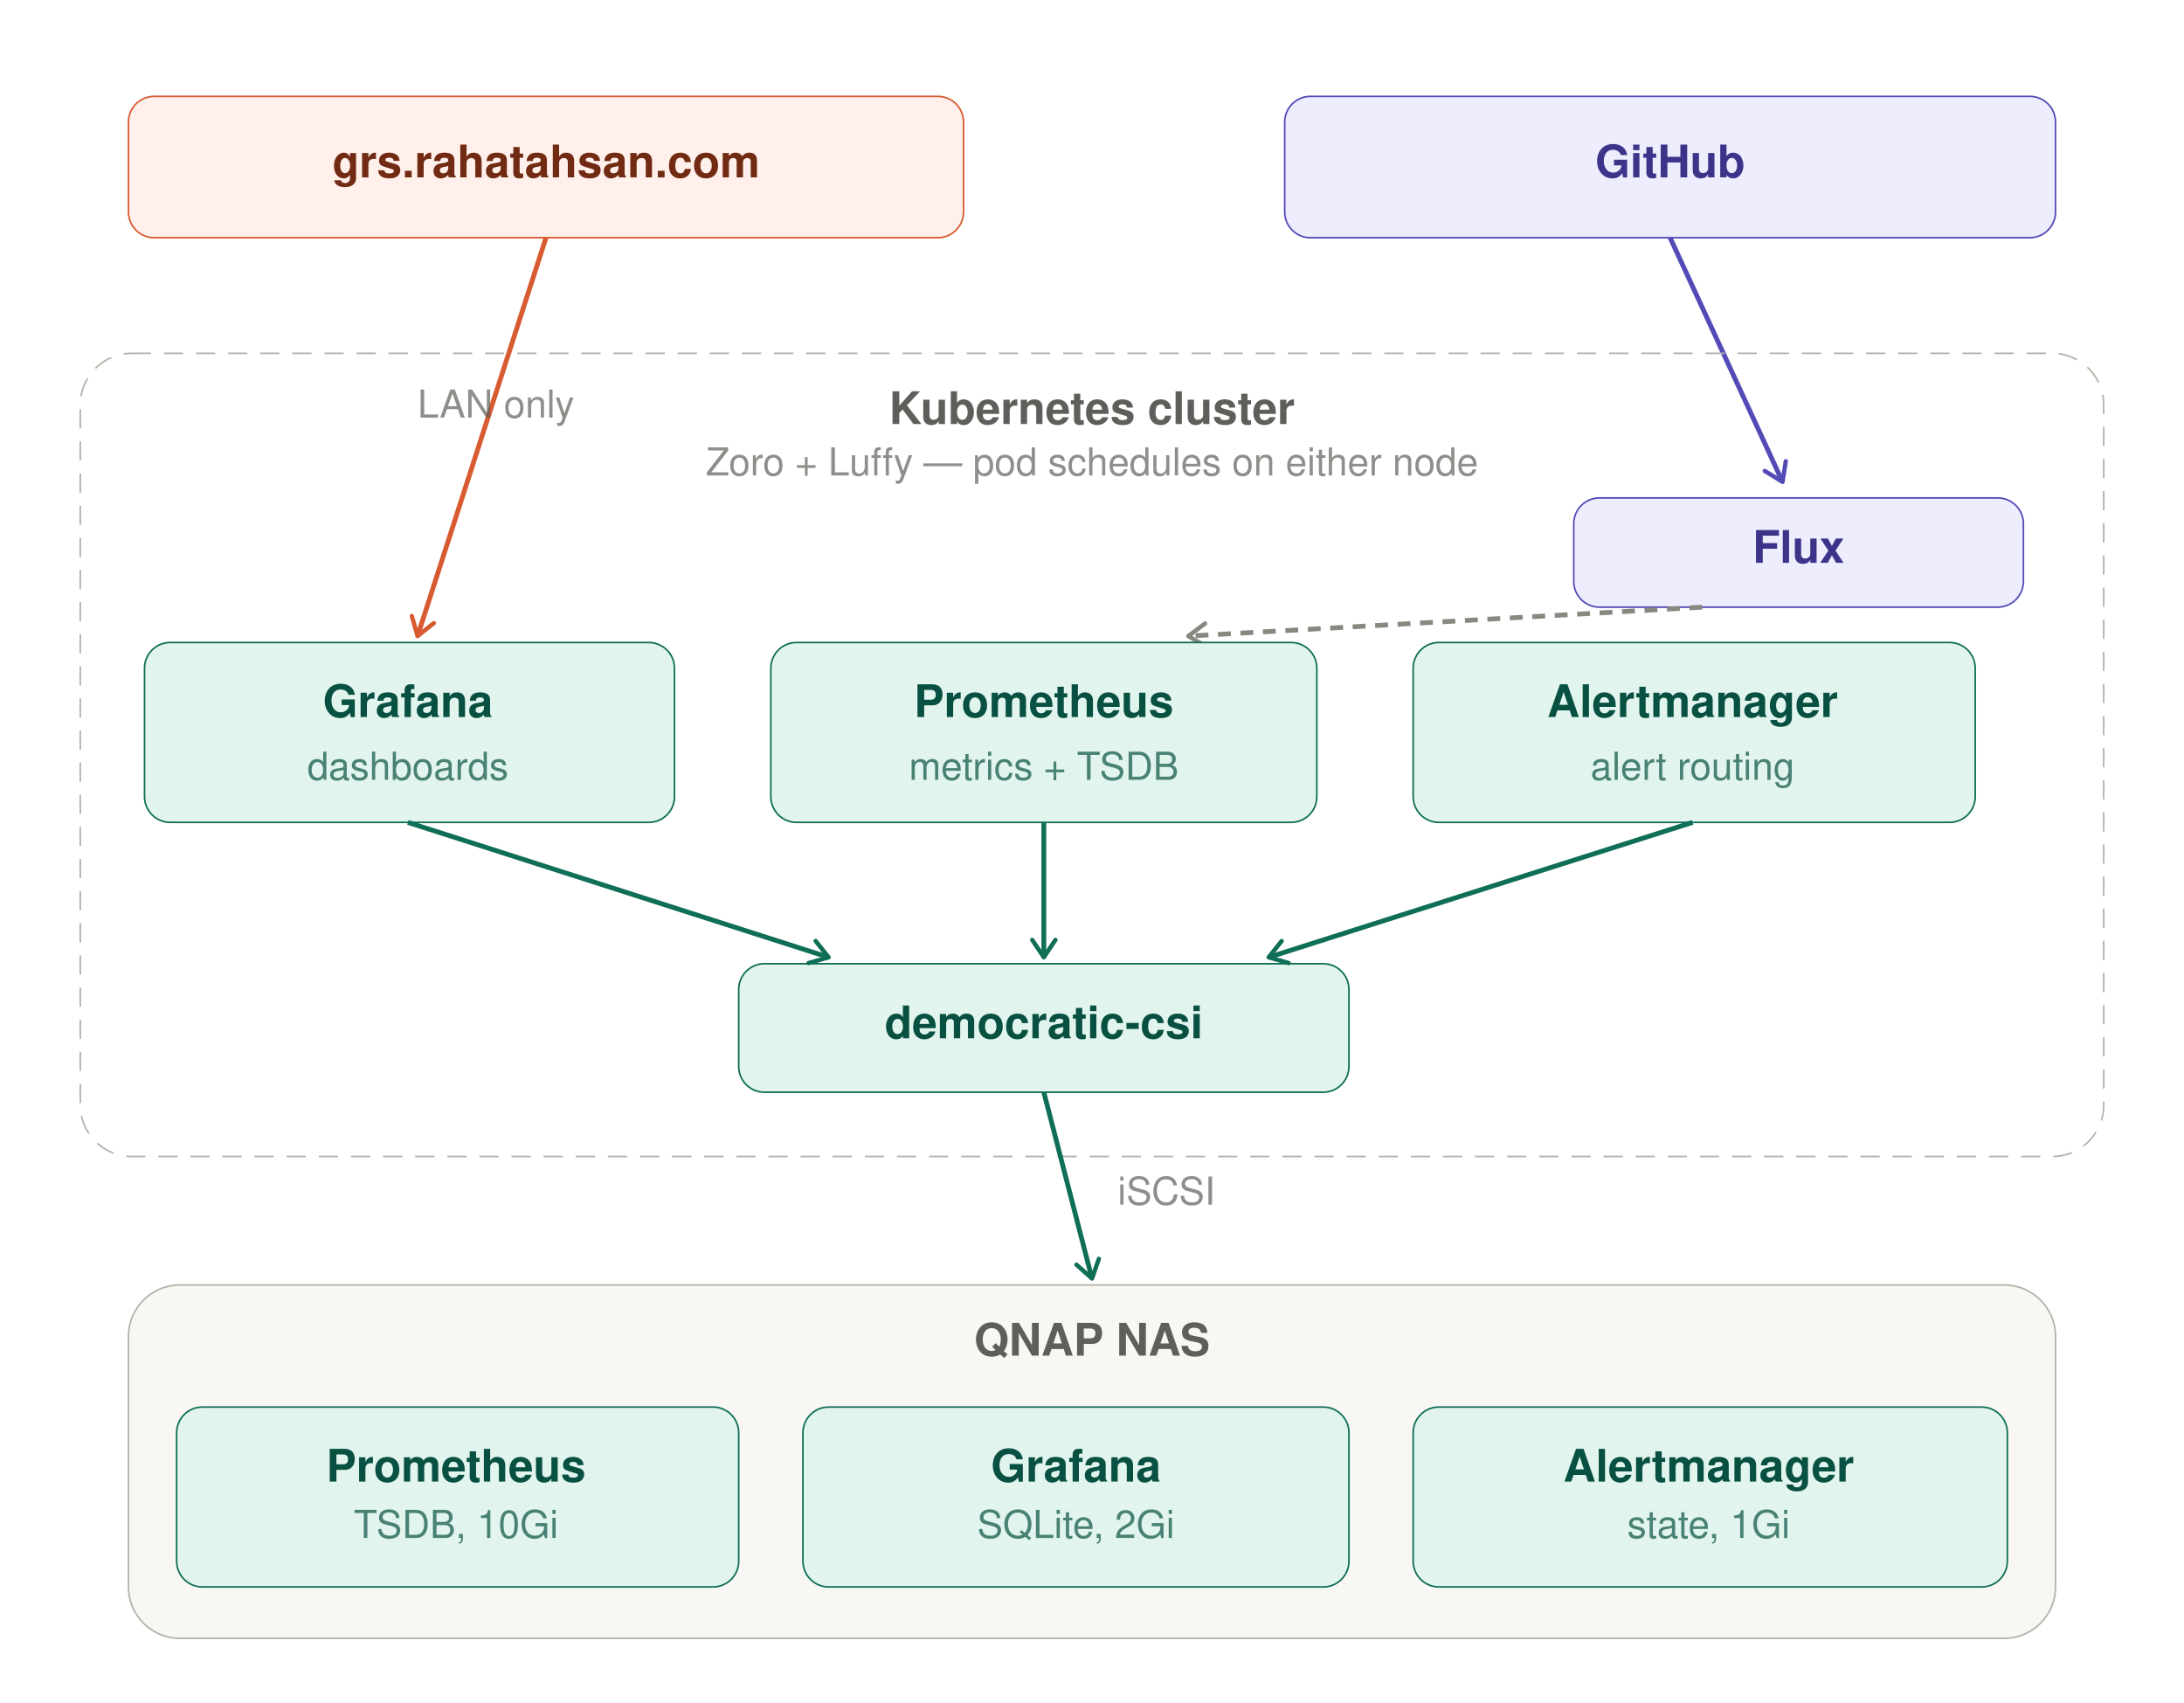
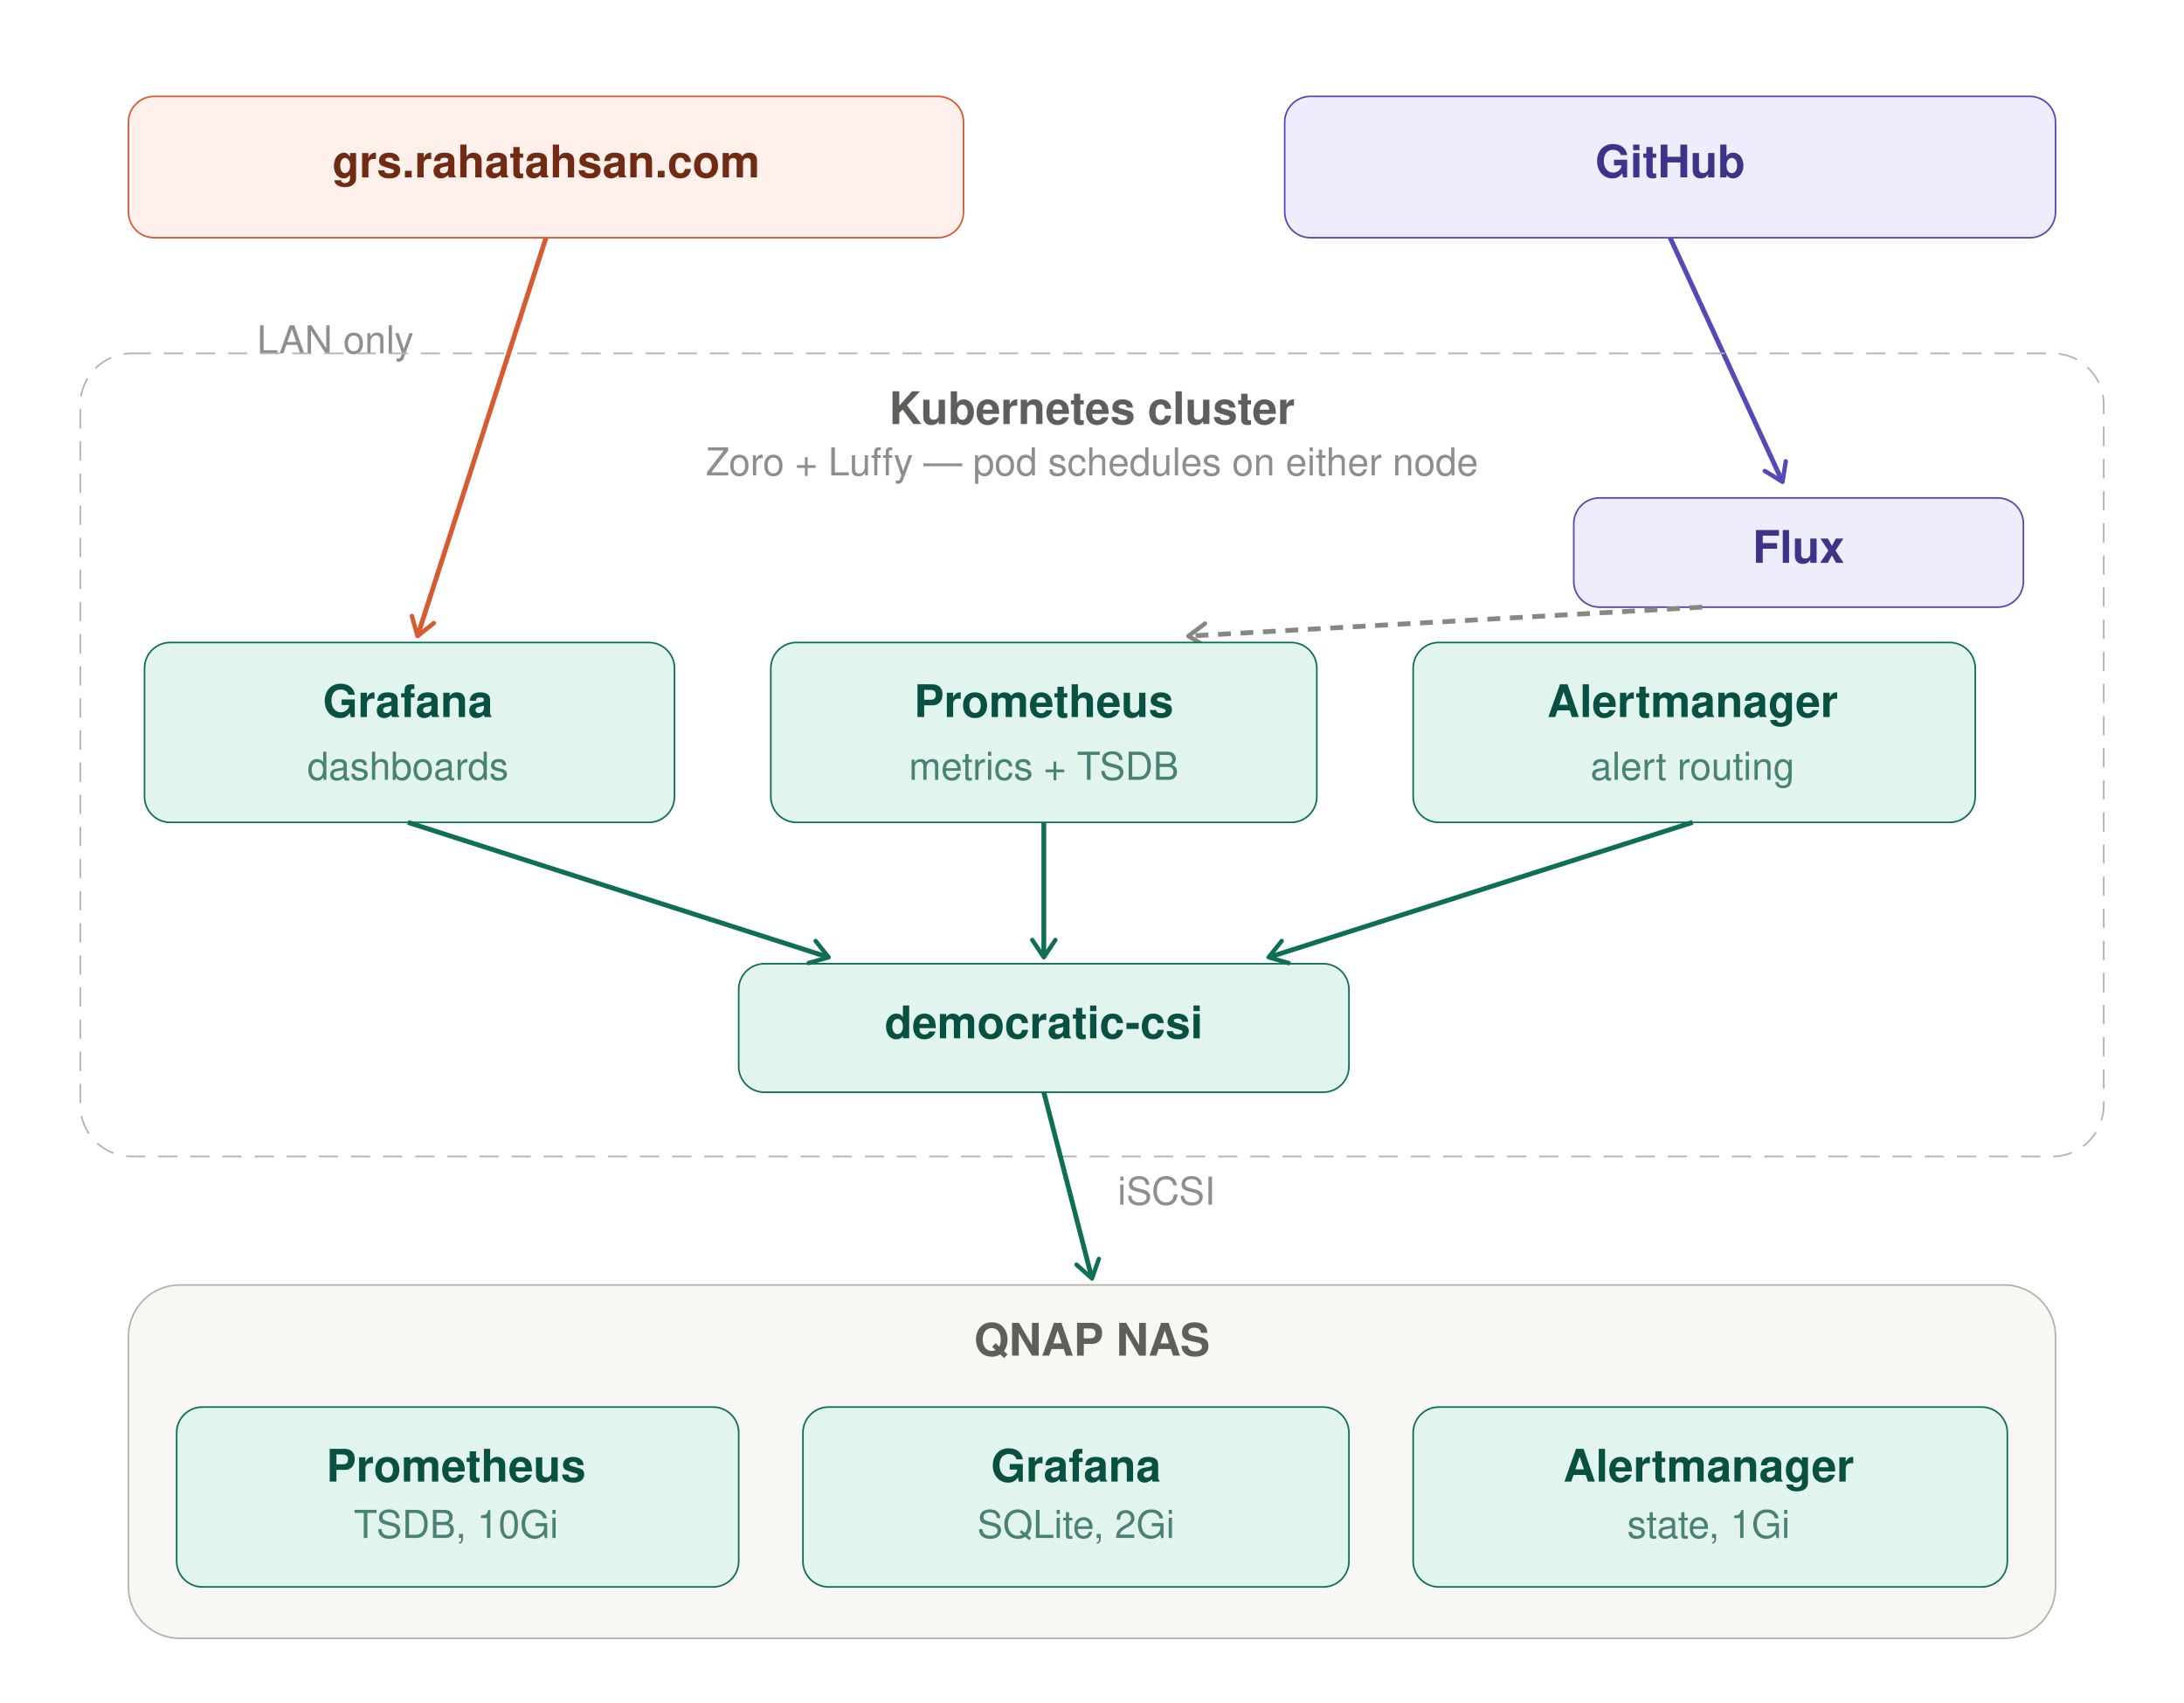
<svg xmlns="http://www.w3.org/2000/svg" width="100%" viewBox="0 0 680 530">
  <style>
  text { font-family: -apple-system, BlinkMacSystemFont, "Segoe UI", Helvetica, Arial, sans-serif; }
  .title { font-size: 14px; font-weight: 600; }
  .sub { font-size: 12px; opacity: 0.7; }
  .coral-fill { fill: #FFF0EB; stroke: #D85A30; }
  .coral-text { fill: #712B13; }
  .teal-fill { fill: #E1F5EE; stroke: #0F6E56; }
  .teal-text { fill: #085041; }
  .purple-fill { fill: #EEEDFE; stroke: #534AB7; }
  .purple-text { fill: #3C3489; }
  .gray-text { fill: #5F5E5A; }
  .cluster-border { fill: none; stroke: #B4B2A9; stroke-dasharray: 6 4; }
  .qnap-border { fill: #F8F7F4; stroke: #B4B2A9; }
  .arr { stroke-width: 1.5; fill: none; }
  .arr-coral { stroke: #D85A30; }
  .arr-teal { stroke: #0F6E56; }
  .arr-purple { stroke: #534AB7; }
  .arr-muted { stroke: #888780; stroke-dasharray: 4 3; }

  @media (prefers-color-scheme: dark) {
    .coral-fill { fill: #4A1B0C; stroke: #F0997B; }
    .coral-text { fill: #F5C4B3; }
    .teal-fill { fill: #04342C; stroke: #5DCAA5; }
    .teal-text { fill: #9FE1CB; }
    .purple-fill { fill: #26215C; stroke: #AFA9EC; }
    .purple-text { fill: #CECBF6; }
    .gray-text { fill: #B4B2A9; }
    .cluster-border { stroke: #5F5E5A; }
    .qnap-border { fill: #2C2C2A; stroke: #5F5E5A; }
    .arr-coral { stroke: #F0997B; }
    .arr-teal { stroke: #5DCAA5; }
    .arr-purple { stroke: #AFA9EC; }
    .arr-muted { stroke: #888780; }
    .sub { opacity: 0.6; }
  }
</style>
  <defs>
    <marker id="arrow" viewBox="0 0 10 10" refX="8" refY="5" markerWidth="6" markerHeight="6" orient="auto-start-reverse">
      <path d="M2 1L8 5L2 9" fill="none" stroke="context-stroke" stroke-width="1.5" stroke-linecap="round" stroke-linejoin="round" />
    </marker>
  </defs>
  <rect class="coral-fill" x="40" y="30" width="260" height="44" rx="8" stroke-width="0.5" />
  <text class="title coral-text" x="170" y="52" text-anchor="middle" dominant-baseline="central">grs.rahatahsan.com</text>
  <rect class="purple-fill" x="400" y="30" width="240" height="44" rx="8" stroke-width="0.5" />
  <text class="title purple-text" x="520" y="52" text-anchor="middle" dominant-baseline="central">GitHub</text>
  <line x1="170" y1="74" x2="130" y2="198" class="arr arr-coral" marker-end="url(#arrow)" />
-   <text class="sub gray-text" x="130" y="130">LAN only</text>
+   <text class="sub gray-text" x="80" y="110">LAN only</text>
  <line x1="520" y1="74" x2="555" y2="150" class="arr arr-purple" marker-end="url(#arrow)" />
  <rect class="cluster-border" x="25" y="110" width="630" height="250" rx="16" stroke-width="0.5" />
  <text class="title gray-text" x="340" y="132" text-anchor="middle">Kubernetes cluster</text>
  <text class="sub gray-text" x="340" y="148" text-anchor="middle">Zoro + Luffy — pod schedules on either node</text>
  <rect class="purple-fill" x="490" y="155" width="140" height="34" rx="8" stroke-width="0.5" />
  <text class="title purple-text" x="560" y="172" text-anchor="middle" dominant-baseline="central">Flux</text>
  <line x1="530" y1="189" x2="370" y2="198" class="arr arr-muted" marker-end="url(#arrow)" />
  <rect class="teal-fill" x="45" y="200" width="165" height="56" rx="8" stroke-width="0.5" />
  <text class="title teal-text" x="127" y="220" text-anchor="middle" dominant-baseline="central">Grafana</text>
  <text class="sub teal-text" x="127" y="240" text-anchor="middle" dominant-baseline="central">dashboards</text>
  <rect class="teal-fill" x="240" y="200" width="170" height="56" rx="8" stroke-width="0.5" />
  <text class="title teal-text" x="325" y="220" text-anchor="middle" dominant-baseline="central">Prometheus</text>
  <text class="sub teal-text" x="325" y="240" text-anchor="middle" dominant-baseline="central">metrics + TSDB</text>
  <rect class="teal-fill" x="440" y="200" width="175" height="56" rx="8" stroke-width="0.5" />
  <text class="title teal-text" x="527" y="220" text-anchor="middle" dominant-baseline="central">Alertmanager</text>
  <text class="sub teal-text" x="527" y="240" text-anchor="middle" dominant-baseline="central">alert routing</text>
  <rect class="teal-fill" x="230" y="300" width="190" height="40" rx="8" stroke-width="0.5" />
  <text class="title teal-text" x="325" y="320" text-anchor="middle" dominant-baseline="central">democratic-csi</text>
  <line x1="127" y1="256" x2="258" y2="298" class="arr arr-teal" marker-end="url(#arrow)" />
  <line x1="325" y1="256" x2="325" y2="298" class="arr arr-teal" marker-end="url(#arrow)" />
  <line x1="527" y1="256" x2="395" y2="298" class="arr arr-teal" marker-end="url(#arrow)" />
  <line x1="325" y1="340" x2="340" y2="398" class="arr arr-teal" marker-end="url(#arrow)" />
  <text class="sub gray-text" x="348" y="375">iSCSI</text>
  <rect class="qnap-border" x="40" y="400" width="600" height="110" rx="16" stroke-width="0.5" />
  <text class="title gray-text" x="340" y="422" text-anchor="middle">QNAP NAS</text>
  <rect class="teal-fill" x="55" y="438" width="175" height="56" rx="8" stroke-width="0.5" />
  <text class="title teal-text" x="142" y="458" text-anchor="middle" dominant-baseline="central">Prometheus</text>
  <text class="sub teal-text" x="142" y="476" text-anchor="middle" dominant-baseline="central">TSDB, 10Gi</text>
  <rect class="teal-fill" x="250" y="438" width="170" height="56" rx="8" stroke-width="0.5" />
  <text class="title teal-text" x="335" y="458" text-anchor="middle" dominant-baseline="central">Grafana</text>
  <text class="sub teal-text" x="335" y="476" text-anchor="middle" dominant-baseline="central">SQLite, 2Gi</text>
  <rect class="teal-fill" x="440" y="438" width="185" height="56" rx="8" stroke-width="0.5" />
  <text class="title teal-text" x="532" y="458" text-anchor="middle" dominant-baseline="central">Alertmanager</text>
  <text class="sub teal-text" x="532" y="476" text-anchor="middle" dominant-baseline="central">state, 1Gi</text>
</svg>
